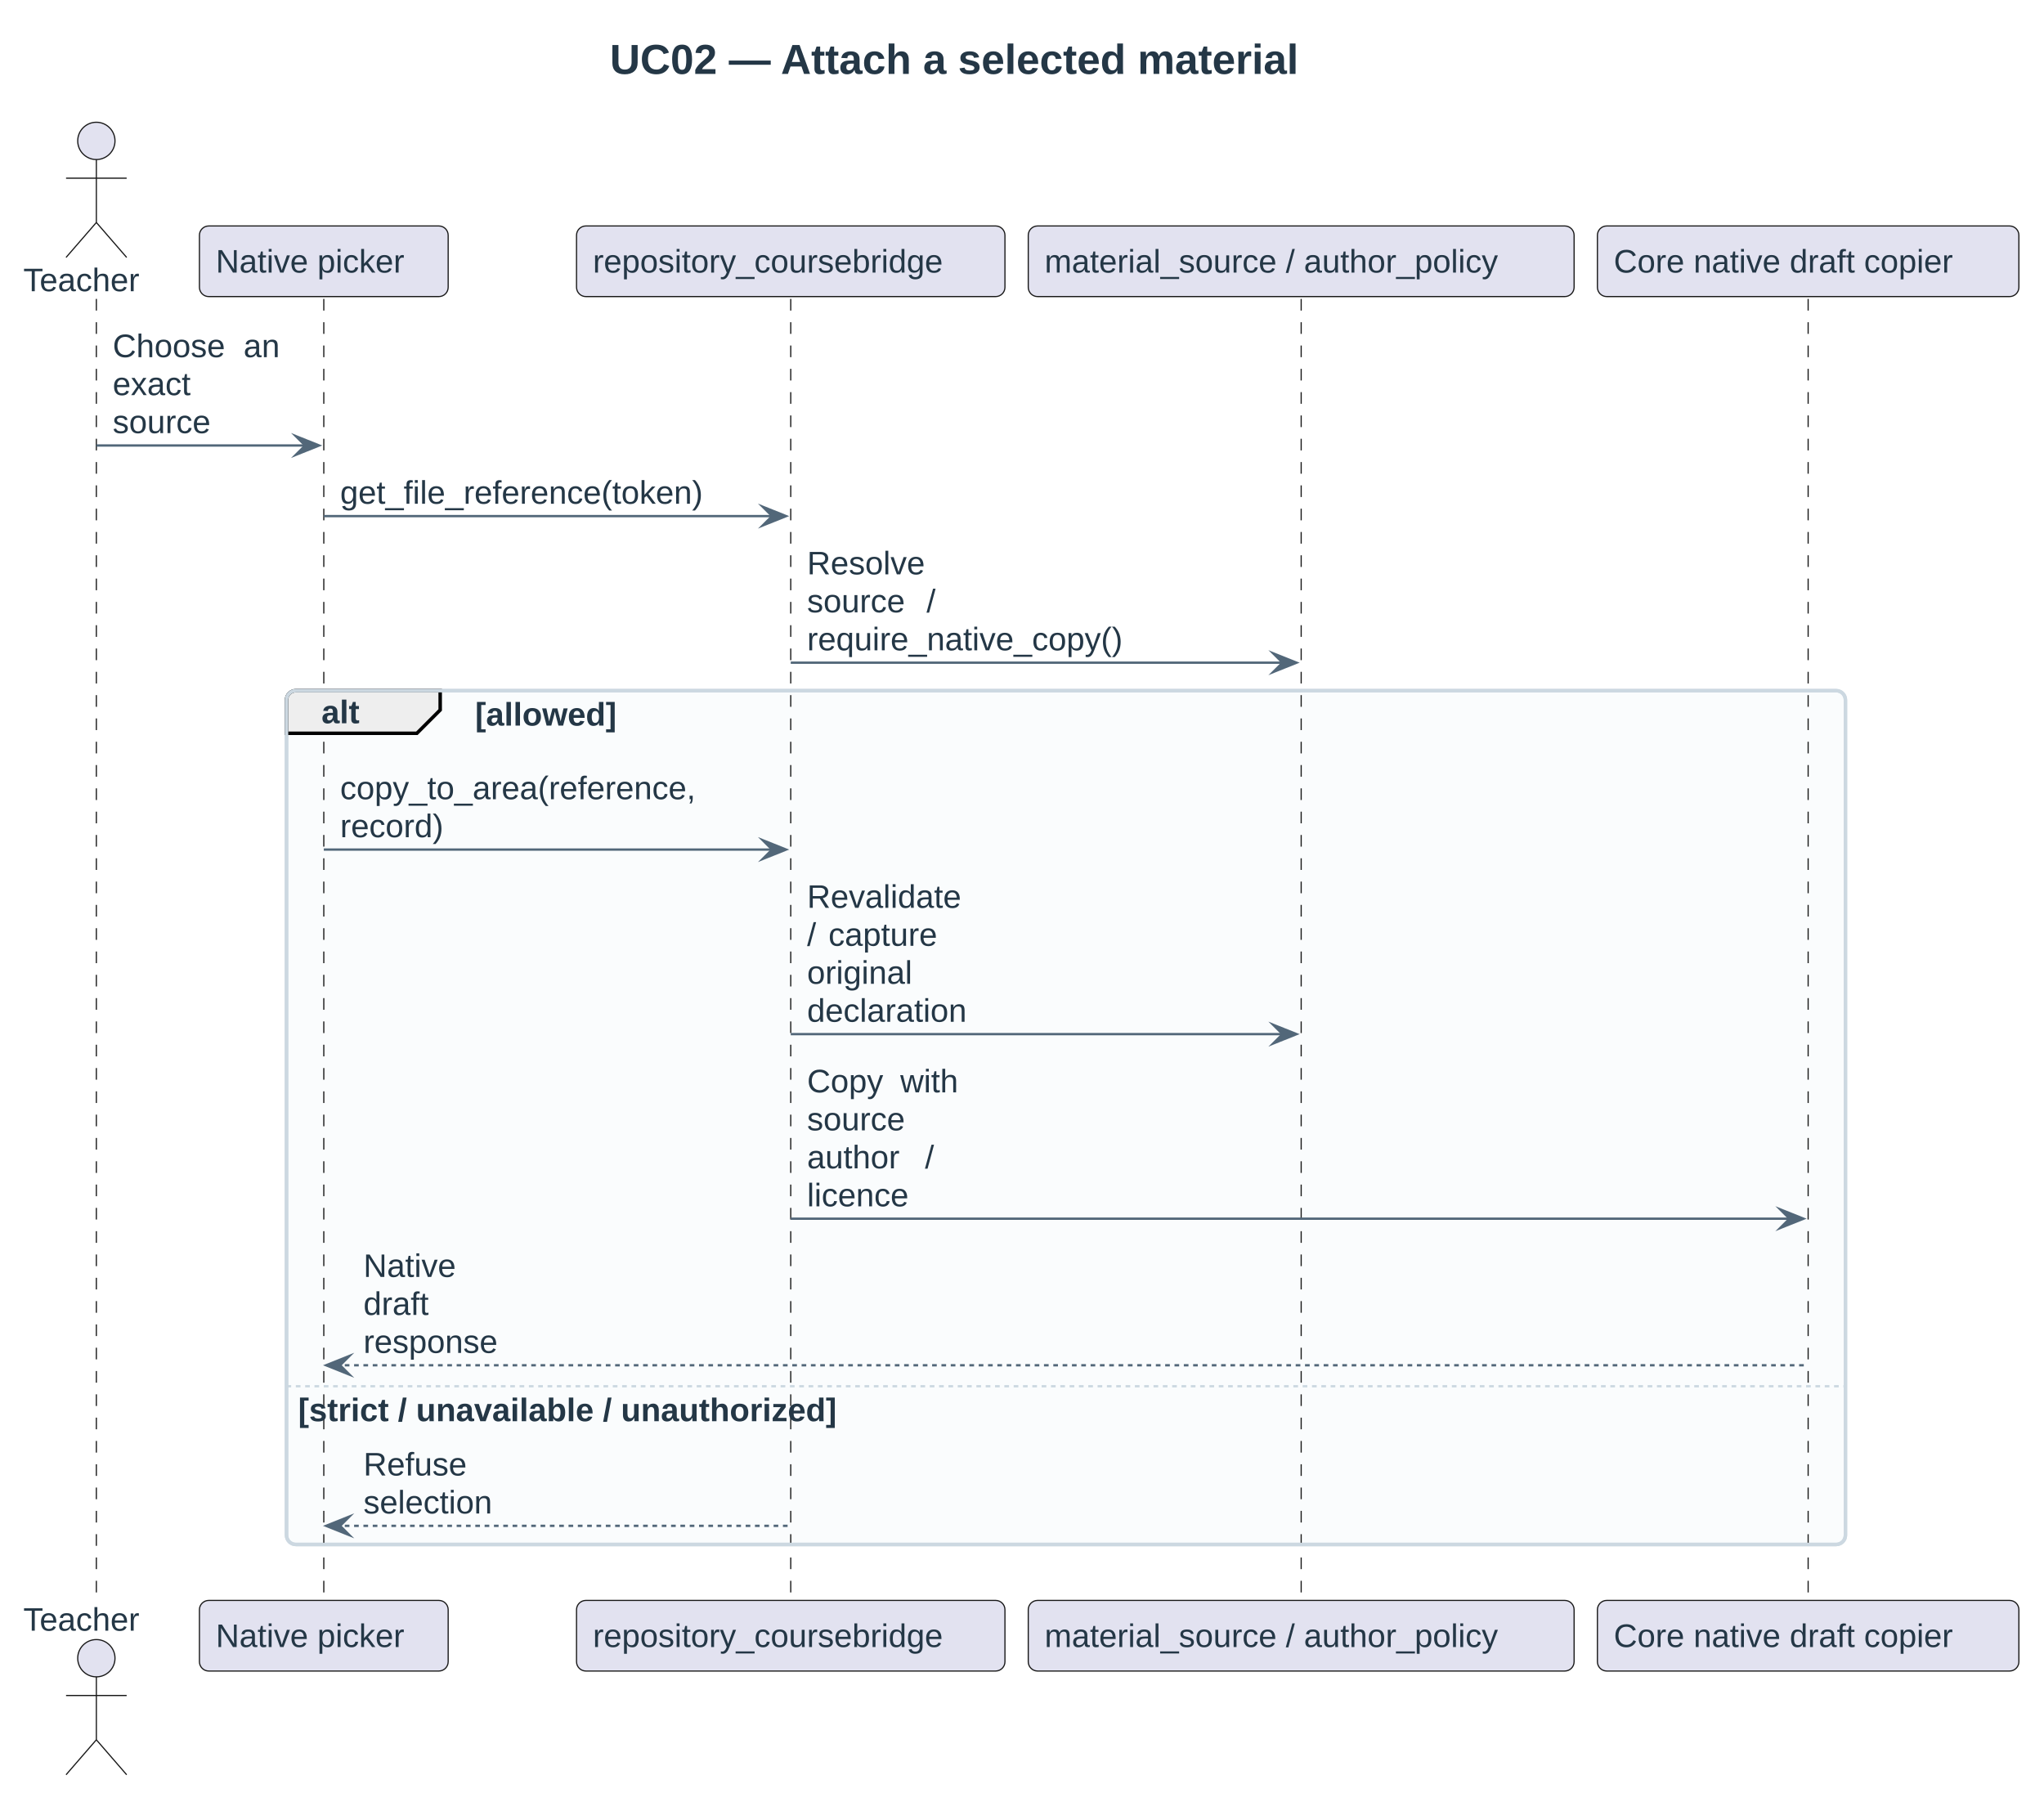
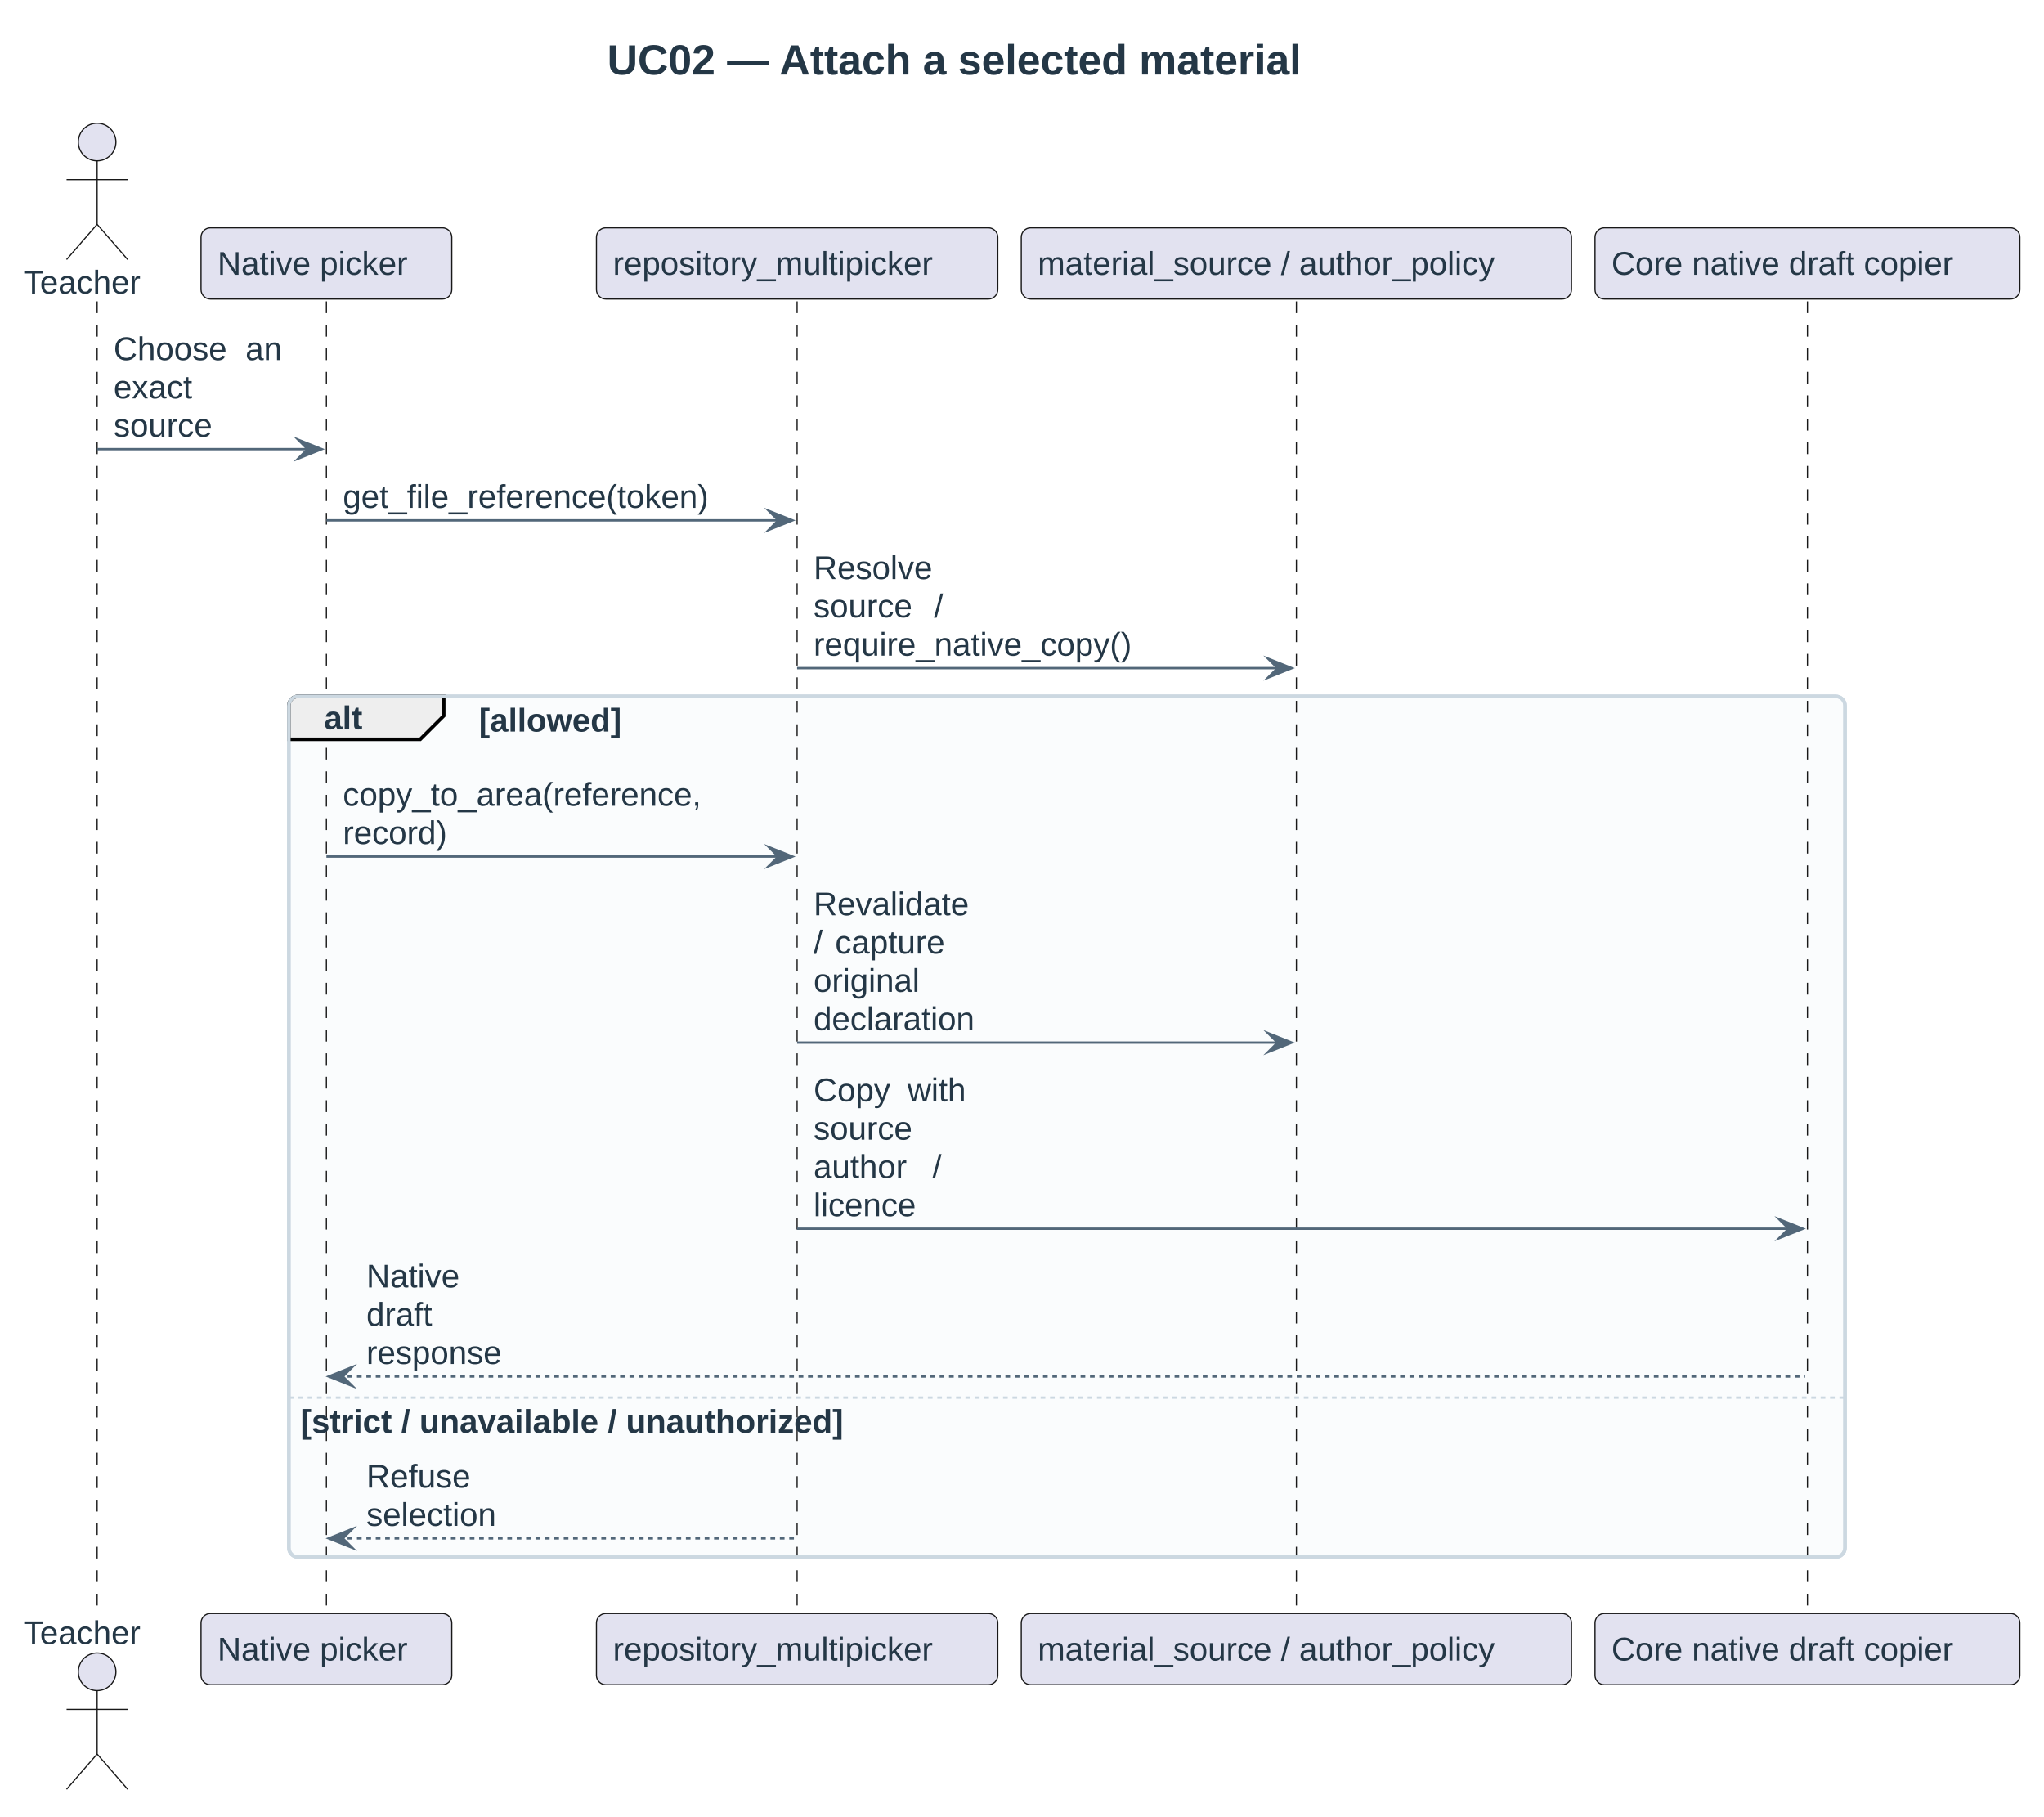
- <svg xmlns="http://www.w3.org/2000/svg" version="1.1" data-diagram-type="SEQUENCE" style="width:877px;height:773px;background:#FFFFFF;" width="877px" height="773px" viewBox="0 0 877 773" zoomAndPan="magnify" preserveAspectRatio="none" contentStyleType="text/css">
+ <svg xmlns="http://www.w3.org/2000/svg" version="1.1" data-diagram-type="SEQUENCE" style="width:870px;height:773px;background:#FFFFFF;" width="870px" height="773px" viewBox="0 0 870 773" zoomAndPan="magnify" preserveAspectRatio="none" contentStyleType="text/css">
  <defs />
  <g font-family="sans-serif" lengthAdjust="spacing">
    <g class="title" data-source-line="2">
-       <text x="261.677" y="31.708" fill="#243746" font-size="18" textLength="351.87" font-weight="700" font-family="Arial">UC02 — Attach a selected material</text>
+       <text x="258.43" y="31.708" fill="#243746" font-size="18" textLength="351.87" font-weight="700" font-family="Arial">UC02 — Attach a selected material</text>
    </g>
-     <rect x="122.931" y="296.328" width="668.874" height="366.344" fill="#FAFCFD" style="stroke:#FAFCFD;stroke-width:1;" rx="4" ry="4" />
-     <rect x="122.931" y="296.328" width="668.874" height="366.344" fill="none" style="stroke:#CCD8E1;stroke-width:1.5;" rx="4" ry="4" />
+     <rect x="122.931" y="296.328" width="662.38" height="366.344" fill="#FAFCFD" style="stroke:#FAFCFD;stroke-width:1;" rx="4" ry="4" />
+     <rect x="122.931" y="296.328" width="662.38" height="366.344" fill="none" style="stroke:#CCD8E1;stroke-width:1.5;" rx="4" ry="4" />
    <g>
      <rect x="37.842" y="128.25" width="8" height="558.422" fill="#000" fill-opacity="0" />
      <line x1="41.342" y1="128.25" x2="41.342" y2="686.672" style="stroke:#181818;stroke-width:0.5;stroke-dasharray:5,5;" />
    </g>
    <g>
      <rect x="135.431" y="128.25" width="8" height="558.422" fill="#000" fill-opacity="0" />
      <line x1="138.931" y1="128.25" x2="138.931" y2="686.672" style="stroke:#181818;stroke-width:0.5;stroke-dasharray:5,5;" />
    </g>
    <g>
      <rect x="335.777" y="128.25" width="8" height="558.422" fill="#000" fill-opacity="0" />
      <line x1="339.277" y1="128.25" x2="339.277" y2="686.672" style="stroke:#181818;stroke-width:0.5;stroke-dasharray:5,5;" />
    </g>
    <g>
-       <rect x="554.786" y="128.25" width="8" height="558.422" fill="#000" fill-opacity="0" />
-       <line x1="558.286" y1="128.25" x2="558.286" y2="686.672" style="stroke:#181818;stroke-width:0.5;stroke-dasharray:5,5;" />
+       <rect x="548.292" y="128.25" width="8" height="558.422" fill="#000" fill-opacity="0" />
+       <line x1="551.792" y1="128.25" x2="551.792" y2="686.672" style="stroke:#181818;stroke-width:0.5;stroke-dasharray:5,5;" />
    </g>
    <g>
-       <rect x="772.305" y="128.25" width="8" height="558.422" fill="#000" fill-opacity="0" />
-       <line x1="775.805" y1="128.25" x2="775.805" y2="686.672" style="stroke:#181818;stroke-width:0.5;stroke-dasharray:5,5;" />
+       <rect x="765.811" y="128.25" width="8" height="558.422" fill="#000" fill-opacity="0" />
+       <line x1="769.311" y1="128.25" x2="769.311" y2="686.672" style="stroke:#181818;stroke-width:0.5;stroke-dasharray:5,5;" />
    </g>
    <text x="10" y="124.948" fill="#243746" font-size="14" textLength="56.684" font-family="Arial">Teacher</text>
    <ellipse cx="41.342" cy="60.453" rx="8" ry="8" fill="#E2E2F0" style="stroke:#181818;stroke-width:0.5;" />
    <path d="M41.342,68.453 L41.342,95.453 M28.342,76.453 L54.342,76.453 M41.342,95.453 L28.342,110.453 M41.342,95.453 L54.342,110.453" style="stroke:#181818;stroke-width:0.5;" fill="none" />
    <rect x="85.566" y="96.953" width="106.729" height="30.297" fill="#E2E2F0" style="stroke:#181818;stroke-width:0.5;" rx="4" ry="4" />
    <text x="92.566" y="116.948" fill="#243746" font-size="14" textLength="92.729" font-family="Arial">Native picker</text>
-     <rect x="247.368" y="96.953" width="183.818" height="30.297" fill="#E2E2F0" style="stroke:#181818;stroke-width:0.5;" rx="4" ry="4" />
-     <text x="254.368" y="116.948" fill="#243746" font-size="14" textLength="169.818" font-family="Arial">repository_coursebridge</text>
-     <rect x="441.187" y="96.953" width="234.199" height="30.297" fill="#E2E2F0" style="stroke:#181818;stroke-width:0.5;" rx="4" ry="4" />
-     <text x="448.187" y="116.948" fill="#243746" font-size="14" textLength="220.199" font-family="Arial">material_source / author_policy</text>
-     <rect x="685.386" y="96.953" width="180.838" height="30.297" fill="#E2E2F0" style="stroke:#181818;stroke-width:0.5;" rx="4" ry="4" />
-     <text x="692.386" y="116.948" fill="#243746" font-size="14" textLength="166.838" font-family="Arial">Core native draft copier</text>
+     <rect x="253.862" y="96.953" width="170.83" height="30.297" fill="#E2E2F0" style="stroke:#181818;stroke-width:0.5;" rx="4" ry="4" />
+     <text x="260.862" y="116.948" fill="#243746" font-size="14" textLength="156.83" font-family="Arial">repository_multipicker</text>
+     <rect x="434.692" y="96.953" width="234.199" height="30.297" fill="#E2E2F0" style="stroke:#181818;stroke-width:0.5;" rx="4" ry="4" />
+     <text x="441.692" y="116.948" fill="#243746" font-size="14" textLength="220.199" font-family="Arial">material_source / author_policy</text>
+     <rect x="678.892" y="96.953" width="180.838" height="30.297" fill="#E2E2F0" style="stroke:#181818;stroke-width:0.5;" rx="4" ry="4" />
+     <text x="685.892" y="116.948" fill="#243746" font-size="14" textLength="166.838" font-family="Arial">Core native draft copier</text>
    <text x="10" y="699.667" fill="#243746" font-size="14" textLength="56.684" font-family="Arial">Teacher</text>
    <ellipse cx="41.342" cy="711.469" rx="8" ry="8" fill="#E2E2F0" style="stroke:#181818;stroke-width:0.5;" />
    <path d="M41.342,719.469 L41.342,746.469 M28.342,727.469 L54.342,727.469 M41.342,746.469 L28.342,761.469 M41.342,746.469 L54.342,761.469" style="stroke:#181818;stroke-width:0.5;" fill="none" />
    <rect x="85.566" y="686.672" width="106.729" height="30.297" fill="#E2E2F0" style="stroke:#181818;stroke-width:0.5;" rx="4" ry="4" />
    <text x="92.566" y="706.667" fill="#243746" font-size="14" textLength="92.729" font-family="Arial">Native picker</text>
-     <rect x="247.368" y="686.672" width="183.818" height="30.297" fill="#E2E2F0" style="stroke:#181818;stroke-width:0.5;" rx="4" ry="4" />
-     <text x="254.368" y="706.667" fill="#243746" font-size="14" textLength="169.818" font-family="Arial">repository_coursebridge</text>
-     <rect x="441.187" y="686.672" width="234.199" height="30.297" fill="#E2E2F0" style="stroke:#181818;stroke-width:0.5;" rx="4" ry="4" />
-     <text x="448.187" y="706.667" fill="#243746" font-size="14" textLength="220.199" font-family="Arial">material_source / author_policy</text>
-     <rect x="685.386" y="686.672" width="180.838" height="30.297" fill="#E2E2F0" style="stroke:#181818;stroke-width:0.5;" rx="4" ry="4" />
-     <text x="692.386" y="706.667" fill="#243746" font-size="14" textLength="166.838" font-family="Arial">Core native draft copier</text>
+     <rect x="253.862" y="686.672" width="170.83" height="30.297" fill="#E2E2F0" style="stroke:#181818;stroke-width:0.5;" rx="4" ry="4" />
+     <text x="260.862" y="706.667" fill="#243746" font-size="14" textLength="156.83" font-family="Arial">repository_multipicker</text>
+     <rect x="434.692" y="686.672" width="234.199" height="30.297" fill="#E2E2F0" style="stroke:#181818;stroke-width:0.5;" rx="4" ry="4" />
+     <text x="441.692" y="706.667" fill="#243746" font-size="14" textLength="220.199" font-family="Arial">material_source / author_policy</text>
+     <rect x="678.892" y="686.672" width="180.838" height="30.297" fill="#E2E2F0" style="stroke:#181818;stroke-width:0.5;" rx="4" ry="4" />
+     <text x="685.892" y="706.667" fill="#243746" font-size="14" textLength="166.838" font-family="Arial">Core native draft copier</text>
    <polygon points="126.931,187.141,136.931,191.141,126.931,195.141,130.931,191.141" fill="#526779" style="stroke:#526779;stroke-width:1;stroke-linejoin:miter;stroke-miterlimit:10;" />
    <line x1="41.342" y1="191.141" x2="132.931" y2="191.141" style="stroke:#526779;stroke-width:1;" />
    <text x="48.342" y="153.245" fill="#243746" font-size="14" textLength="51.687" font-family="Arial">Choose</text>
    <text x="100.028" y="153.245" fill="#243746" font-size="14" font-family="Arial"> </text>
    <text x="104.479" y="153.245" fill="#243746" font-size="14" textLength="17.452" font-family="Arial">an</text>
    <text x="48.342" y="169.542" fill="#243746" font-size="14" textLength="38.664" font-family="Arial">exact</text>
    <text x="48.342" y="185.839" fill="#243746" font-size="14" textLength="46.799" font-family="Arial">source</text>
    <polygon points="327.277,217.438,337.277,221.438,327.277,225.438,331.277,221.438" fill="#526779" style="stroke:#526779;stroke-width:1;stroke-linejoin:miter;stroke-miterlimit:10;" />
    <line x1="138.931" y1="221.438" x2="333.277" y2="221.438" style="stroke:#526779;stroke-width:1;" />
    <text x="145.931" y="216.136" fill="#243746" font-size="14" textLength="176.347" font-family="Arial">get_file_reference(token)</text>
-     <polygon points="546.286,280.328,556.286,284.328,546.286,288.328,550.286,284.328" fill="#526779" style="stroke:#526779;stroke-width:1;stroke-linejoin:miter;stroke-miterlimit:10;" />
-     <line x1="339.277" y1="284.328" x2="552.286" y2="284.328" style="stroke:#526779;stroke-width:1;" />
+     <polygon points="539.792,280.328,549.792,284.328,539.792,288.328,543.792,284.328" fill="#526779" style="stroke:#526779;stroke-width:1;stroke-linejoin:miter;stroke-miterlimit:10;" />
+     <line x1="339.277" y1="284.328" x2="545.792" y2="284.328" style="stroke:#526779;stroke-width:1;" />
    <text x="346.277" y="246.433" fill="#243746" font-size="14" textLength="54.988" font-family="Arial">Resolve</text>
    <text x="346.277" y="262.729" fill="#243746" font-size="14" textLength="46.799" font-family="Arial">source</text>
    <text x="393.076" y="262.729" fill="#243746" font-size="14" font-family="Arial"> </text>
    <text x="397.526" y="262.729" fill="#243746" font-size="14" font-family="Arial">/</text>
    <text x="346.277" y="279.026" fill="#243746" font-size="14" textLength="152.476" font-family="Arial">require_native_copy()</text>
    <path d="M126.931,296.328 L188.869,296.328 L188.869,304.625 L178.869,314.625 L122.931,314.625 L122.931,300.328 A4,4 0 0 1 126.931,296.328" style="stroke:#000;stroke-width:1.5;" fill="#EEE" />
-     <rect x="122.931" y="296.328" width="668.874" height="366.344" fill="none" style="stroke:#CCD8E1;stroke-width:1.5;" rx="4" ry="4" />
+     <rect x="122.931" y="296.328" width="662.38" height="366.344" fill="none" style="stroke:#CCD8E1;stroke-width:1.5;" rx="4" ry="4" />
    <text x="137.931" y="310.323" fill="#243746" font-size="14" textLength="20.938" font-weight="700" font-family="Arial">alt</text>
    <text x="203.869" y="311.323" fill="#243746" font-size="14" textLength="73.91" font-weight="700" font-family="Arial">[allowed]</text>
    <polygon points="327.277,360.516,337.277,364.516,327.277,368.516,331.277,364.516" fill="#526779" style="stroke:#526779;stroke-width:1;stroke-linejoin:miter;stroke-miterlimit:10;" />
    <line x1="138.931" y1="364.516" x2="333.277" y2="364.516" style="stroke:#526779;stroke-width:1;" />
    <text x="145.931" y="342.917" fill="#243746" font-size="14" textLength="170.393" font-family="Arial">copy_to_area(reference,</text>
    <text x="145.931" y="359.214" fill="#243746" font-size="14" textLength="50.736" font-family="Arial">record)</text>
-     <polygon points="546.286,439.703,556.286,443.703,546.286,447.703,550.286,443.703" fill="#526779" style="stroke:#526779;stroke-width:1;stroke-linejoin:miter;stroke-miterlimit:10;" />
-     <line x1="339.277" y1="443.703" x2="552.286" y2="443.703" style="stroke:#526779;stroke-width:1;" />
+     <polygon points="539.792,439.703,549.792,443.703,539.792,447.703,543.792,443.703" fill="#526779" style="stroke:#526779;stroke-width:1;stroke-linejoin:miter;stroke-miterlimit:10;" />
+     <line x1="339.277" y1="443.703" x2="545.792" y2="443.703" style="stroke:#526779;stroke-width:1;" />
    <text x="346.277" y="389.511" fill="#243746" font-size="14" textLength="74.553" font-family="Arial">Revalidate</text>
    <text x="346.277" y="405.808" fill="#243746" font-size="14" font-family="Arial">/</text>
    <text x="350.994" y="405.808" fill="#243746" font-size="14" font-family="Arial"> </text>
    <text x="355.444" y="405.808" fill="#243746" font-size="14" textLength="53.895" font-family="Arial">capture</text>
    <text x="346.277" y="422.104" fill="#243746" font-size="14" textLength="52.329" font-family="Arial">original</text>
    <text x="346.277" y="438.401" fill="#243746" font-size="14" textLength="78.818" font-family="Arial">declaration</text>
-     <polygon points="763.805,518.891,773.805,522.891,763.805,526.891,767.805,522.891" fill="#526779" style="stroke:#526779;stroke-width:1;stroke-linejoin:miter;stroke-miterlimit:10;" />
-     <line x1="339.277" y1="522.891" x2="769.805" y2="522.891" style="stroke:#526779;stroke-width:1;" />
+     <polygon points="757.311,518.891,767.311,522.891,757.311,526.891,761.311,522.891" fill="#526779" style="stroke:#526779;stroke-width:1;stroke-linejoin:miter;stroke-miterlimit:10;" />
+     <line x1="339.277" y1="522.891" x2="763.311" y2="522.891" style="stroke:#526779;stroke-width:1;" />
    <text x="346.277" y="468.698" fill="#243746" font-size="14" textLength="35.513" font-family="Arial">Copy</text>
    <text x="381.79" y="468.698" fill="#243746" font-size="14" font-family="Arial"> </text>
    <text x="386.24" y="468.698" fill="#243746" font-size="14" textLength="29.702" font-family="Arial">with</text>
    <text x="346.277" y="484.995" fill="#243746" font-size="14" textLength="46.799" font-family="Arial">source</text>
    <text x="346.277" y="501.292" fill="#243746" font-size="14" textLength="46.136" font-family="Arial">author</text>
    <text x="392.413" y="501.292" fill="#243746" font-size="14" font-family="Arial"> </text>
    <text x="396.863" y="501.292" fill="#243746" font-size="14" font-family="Arial">/</text>
    <text x="346.277" y="517.589" fill="#243746" font-size="14" textLength="49.273" font-family="Arial">licence</text>
    <polygon points="149.931,581.781,139.931,585.781,149.931,589.781,145.931,585.781" fill="#526779" style="stroke:#526779;stroke-width:1;stroke-linejoin:miter;stroke-miterlimit:10;" />
-     <line x1="143.931" y1="585.781" x2="774.805" y2="585.781" style="stroke:#526779;stroke-width:1;stroke-dasharray:2,2;" />
+     <line x1="143.931" y1="585.781" x2="768.311" y2="585.781" style="stroke:#526779;stroke-width:1;stroke-dasharray:2,2;" />
    <text x="155.931" y="547.886" fill="#243746" font-size="14" textLength="45.329" font-family="Arial">Native</text>
    <text x="155.931" y="564.183" fill="#243746" font-size="14" textLength="33.64" font-family="Arial">draft</text>
    <text x="155.931" y="580.479" fill="#243746" font-size="14" textLength="63.896" font-family="Arial">response</text>
-     <line x1="122.931" y1="594.781" x2="791.805" y2="594.781" style="stroke:#CCD8E1;stroke-width:1;stroke-dasharray:2,2;" />
+     <line x1="122.931" y1="594.781" x2="785.311" y2="594.781" style="stroke:#CCD8E1;stroke-width:1;stroke-dasharray:2,2;" />
    <text x="127.931" y="609.776" fill="#243746" font-size="14" textLength="280.547" font-weight="700" font-family="Arial">[strict / unavailable / unauthorized]</text>
    <polygon points="149.931,650.672,139.931,654.672,149.931,658.672,145.931,654.672" fill="#526779" style="stroke:#526779;stroke-width:1;stroke-linejoin:miter;stroke-miterlimit:10;" />
    <line x1="143.931" y1="654.672" x2="338.277" y2="654.672" style="stroke:#526779;stroke-width:1;stroke-dasharray:2,2;" />
    <text x="155.931" y="633.073" fill="#243746" font-size="14" textLength="48.05" font-family="Arial">Refuse</text>
    <text x="155.931" y="649.37" fill="#243746" font-size="14" textLength="62.925" font-family="Arial">selection</text>
  </g>
</svg>
